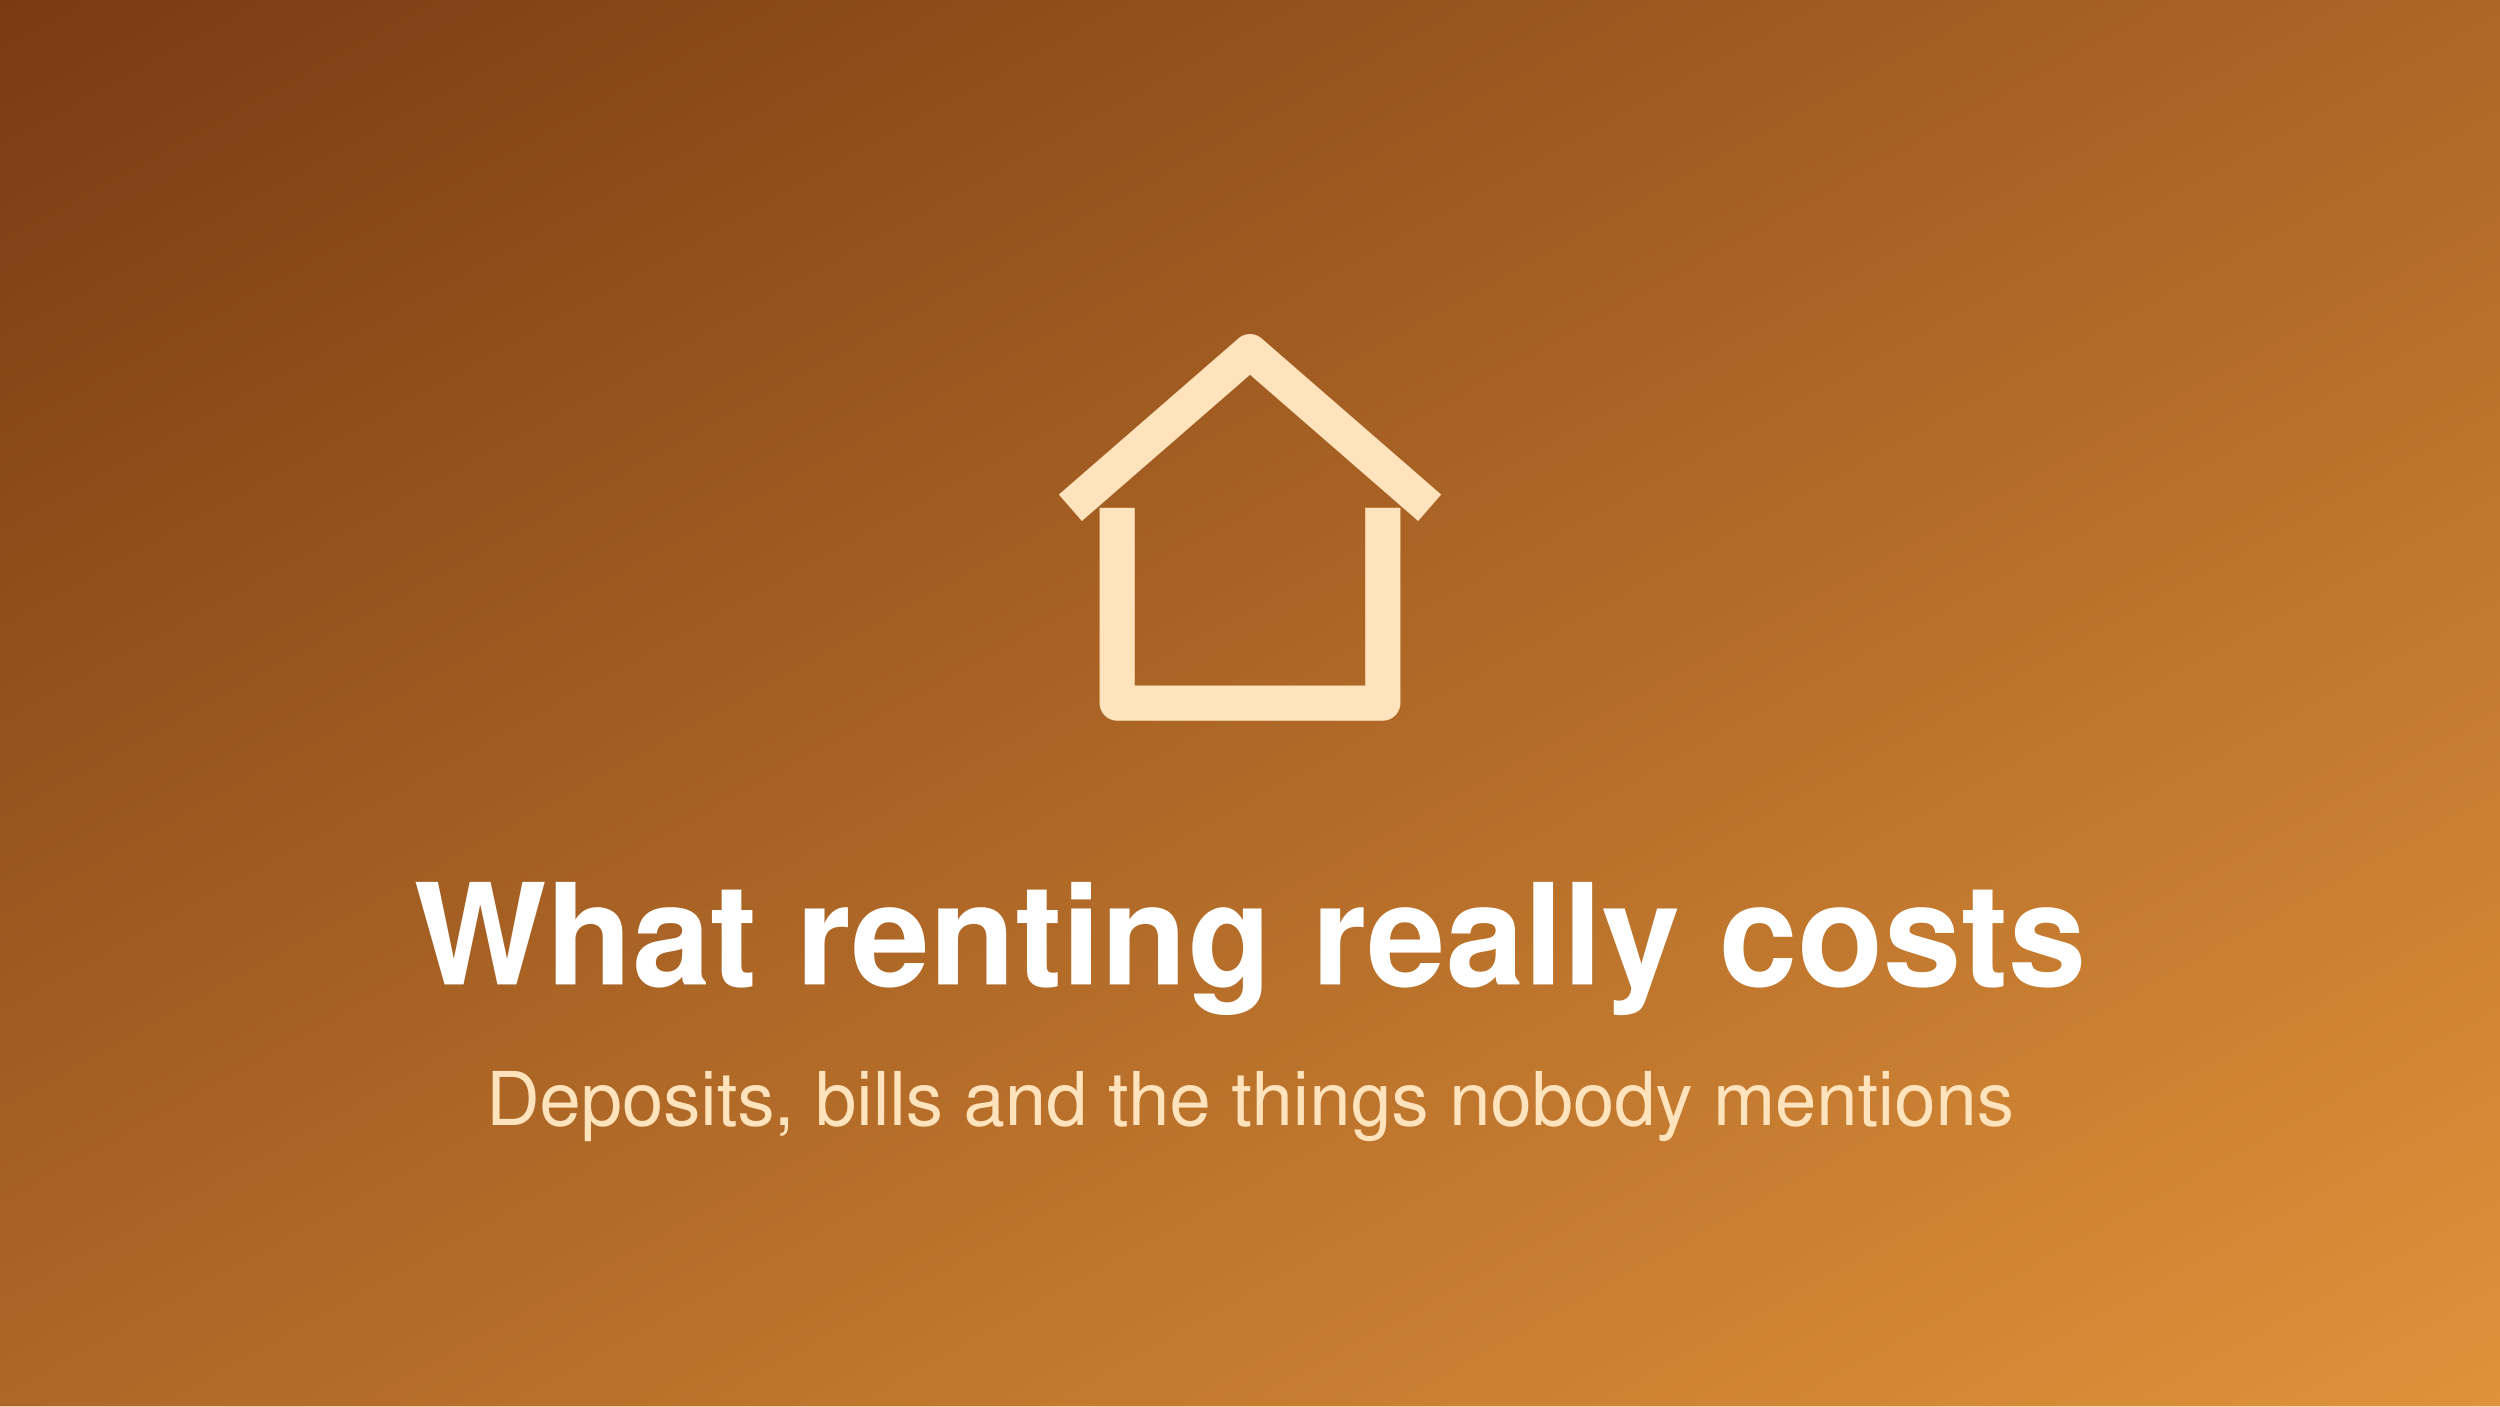
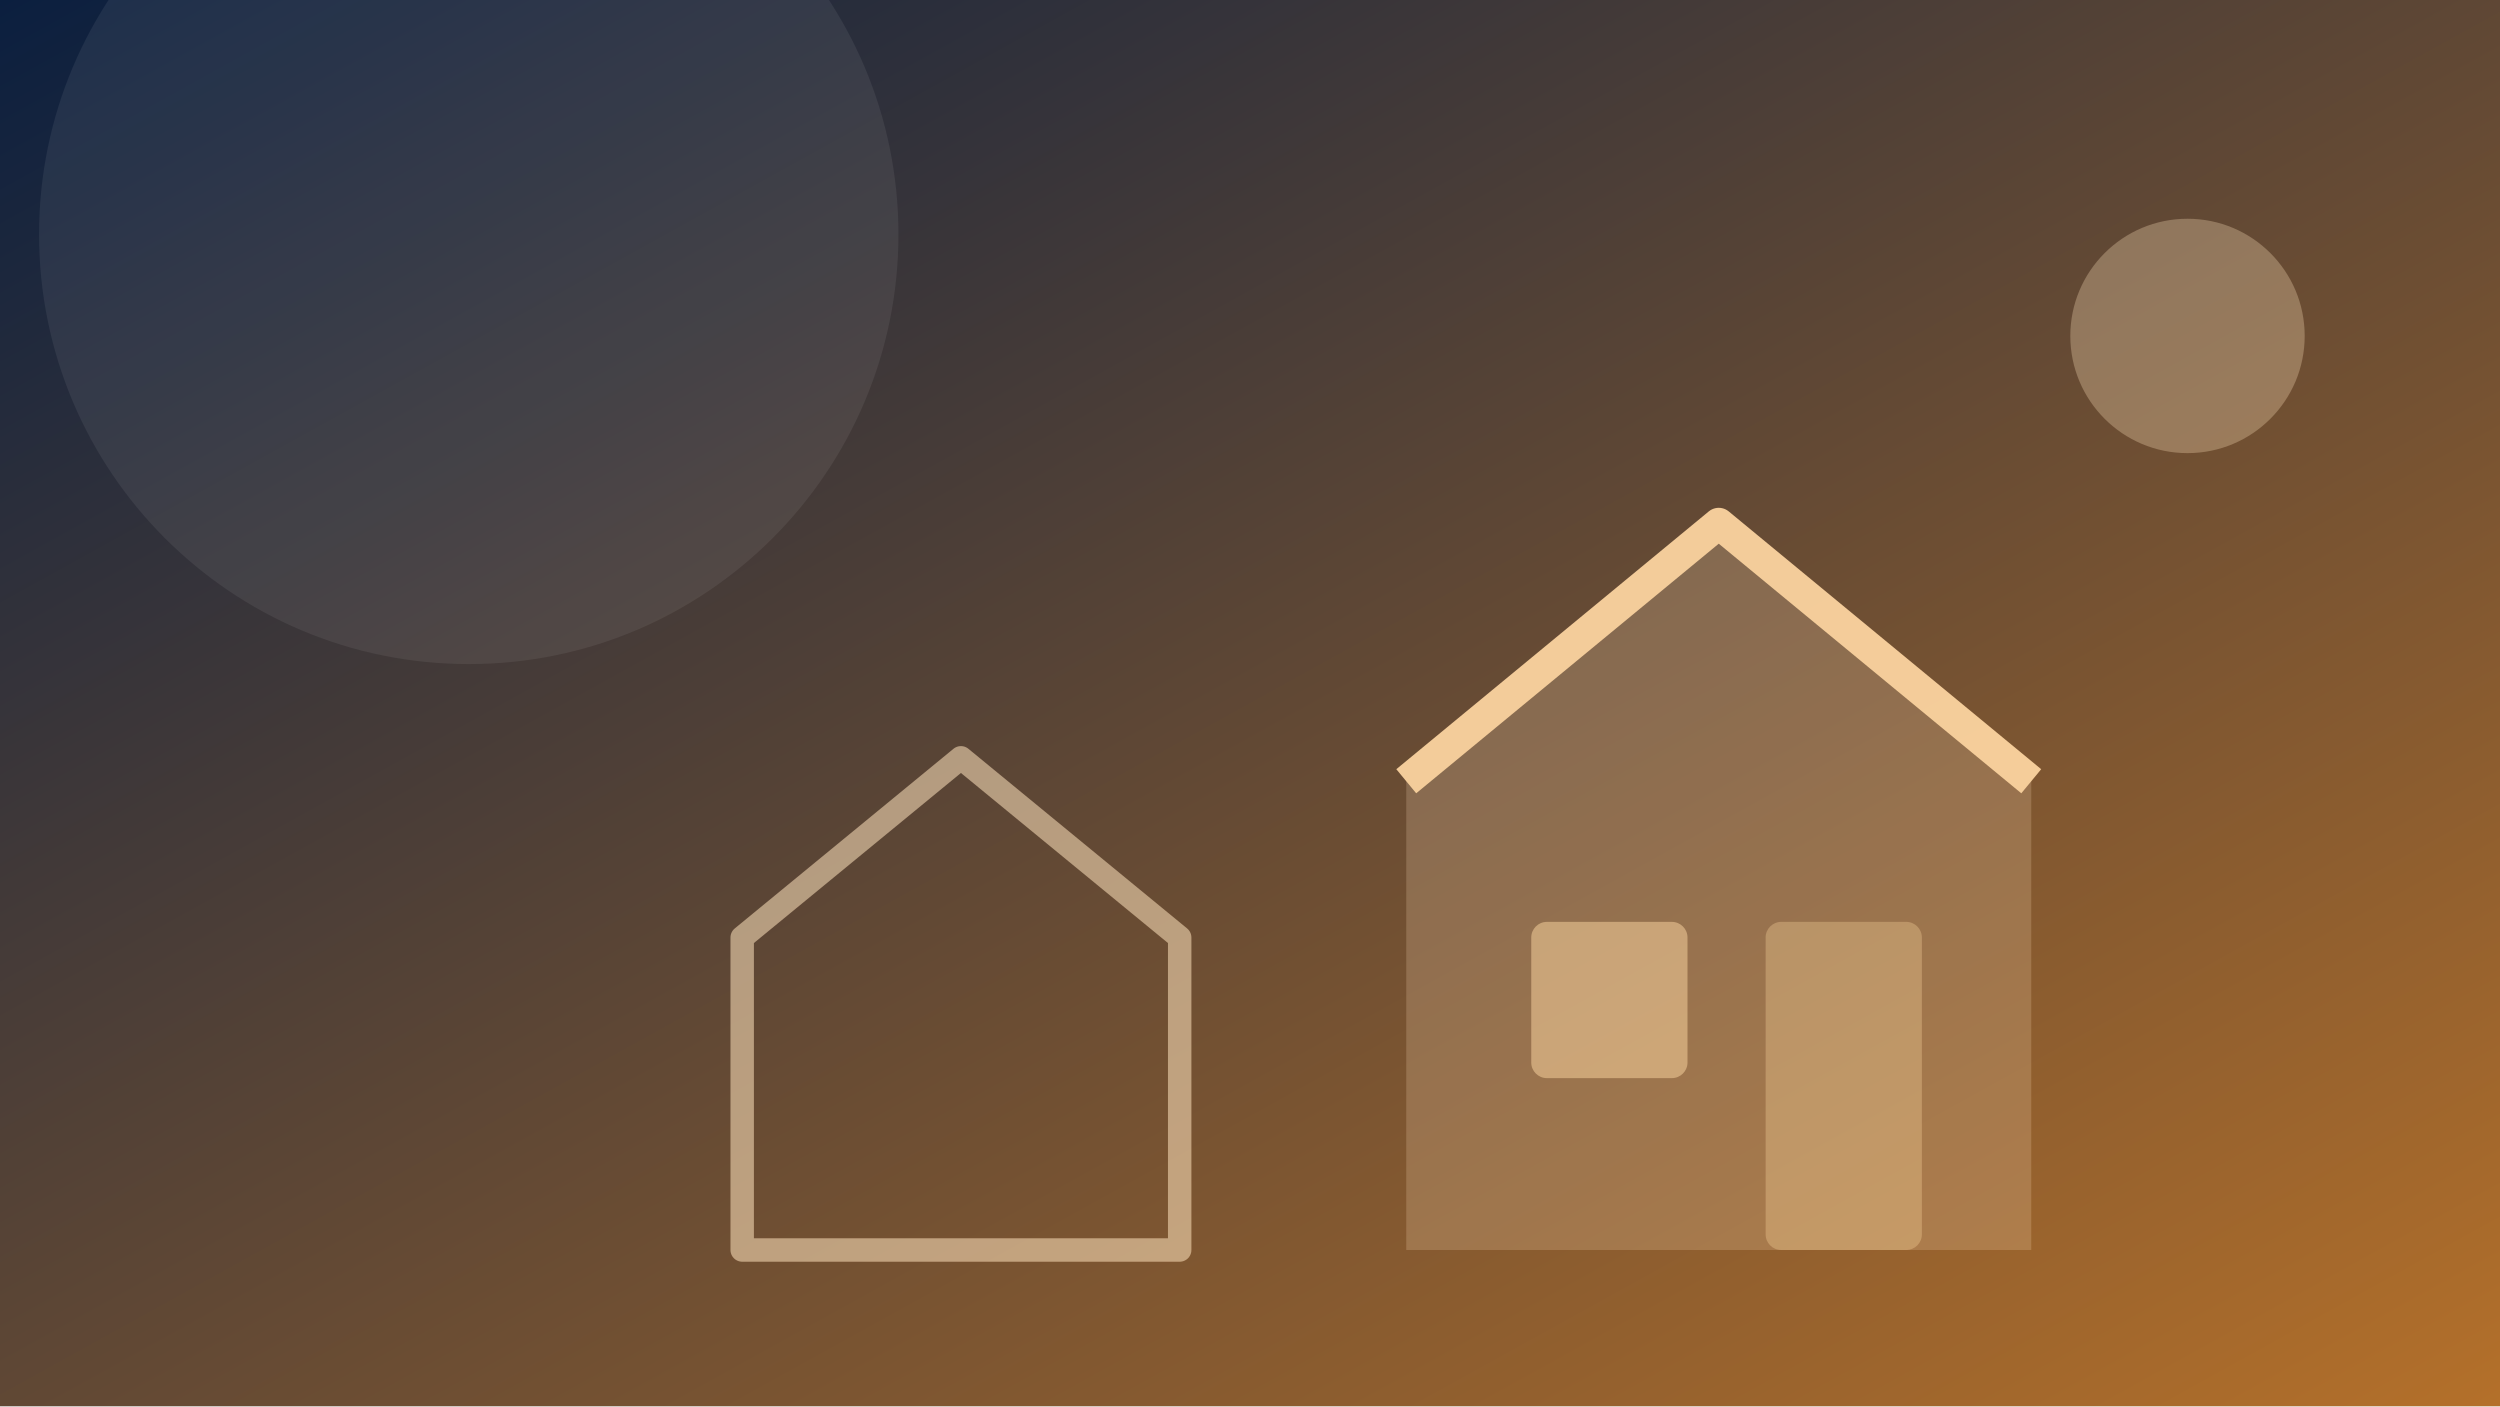
- <svg xmlns="http://www.w3.org/2000/svg" viewBox="0 0 640 360" role="img" aria-label="What renting really costs">
+ <svg xmlns="http://www.w3.org/2000/svg" viewBox="0 0 640 360" role="img" aria-label="Abstract artwork of rooftops">
  <defs>
    <linearGradient id="r" x1="0" y1="0" x2="1" y2="1">
-       <stop offset="0" stop-color="#7a3b12" />
-       <stop offset="1" stop-color="#e0923a" />
+       <stop offset="0" stop-color="#0b1f3f" />
+       <stop offset="1" stop-color="#b4702a" />
    </linearGradient>
  </defs>
  <rect width="640" height="360" fill="url(#r)" />
-   <g transform="translate(268,70)" fill="none" stroke="#ffe3bd" stroke-width="9" stroke-linejoin="round">
-     <path d="M6 60L52 20l46 40" />
-     <path d="M18 60v50h68V60" />
+   <circle cx="120" cy="60" r="110" fill="#ffffff" opacity=".07" />
+   <g opacity=".92">
+     <path d="M360 200l80-66 80 66v120H360z" fill="#ffe3bd" opacity=".22" />
+     <path d="M360 200l80-66 80 66" fill="none" stroke="#ffd7a3" stroke-width="8" stroke-linejoin="round" />
+     <rect x="392" y="236" width="40" height="40" rx="4" fill="#ffd7a3" opacity=".55" />
+     <rect x="452" y="236" width="40" height="84" rx="4" fill="#ffd7a3" opacity=".35" />
  </g>
-   <text x="320" y="252" text-anchor="middle" font-family="Helvetica,Arial,sans-serif" font-size="36" font-weight="700" fill="#fff">What renting really costs</text>
-   <text x="320" y="288" text-anchor="middle" font-family="Helvetica,Arial,sans-serif" font-size="19" fill="#ffe3bd">Deposits, bills and the things nobody mentions</text>
+   <g opacity=".55">
+     <path d="M190 240l56-46 56 46v80H190z" fill="none" stroke="#ffe3bd" stroke-width="6" stroke-linejoin="round" />
+   </g>
+   <g fill="#ffe3bd" opacity=".3">
+     <circle cx="560" cy="86" r="30" />
+   </g>
</svg>
